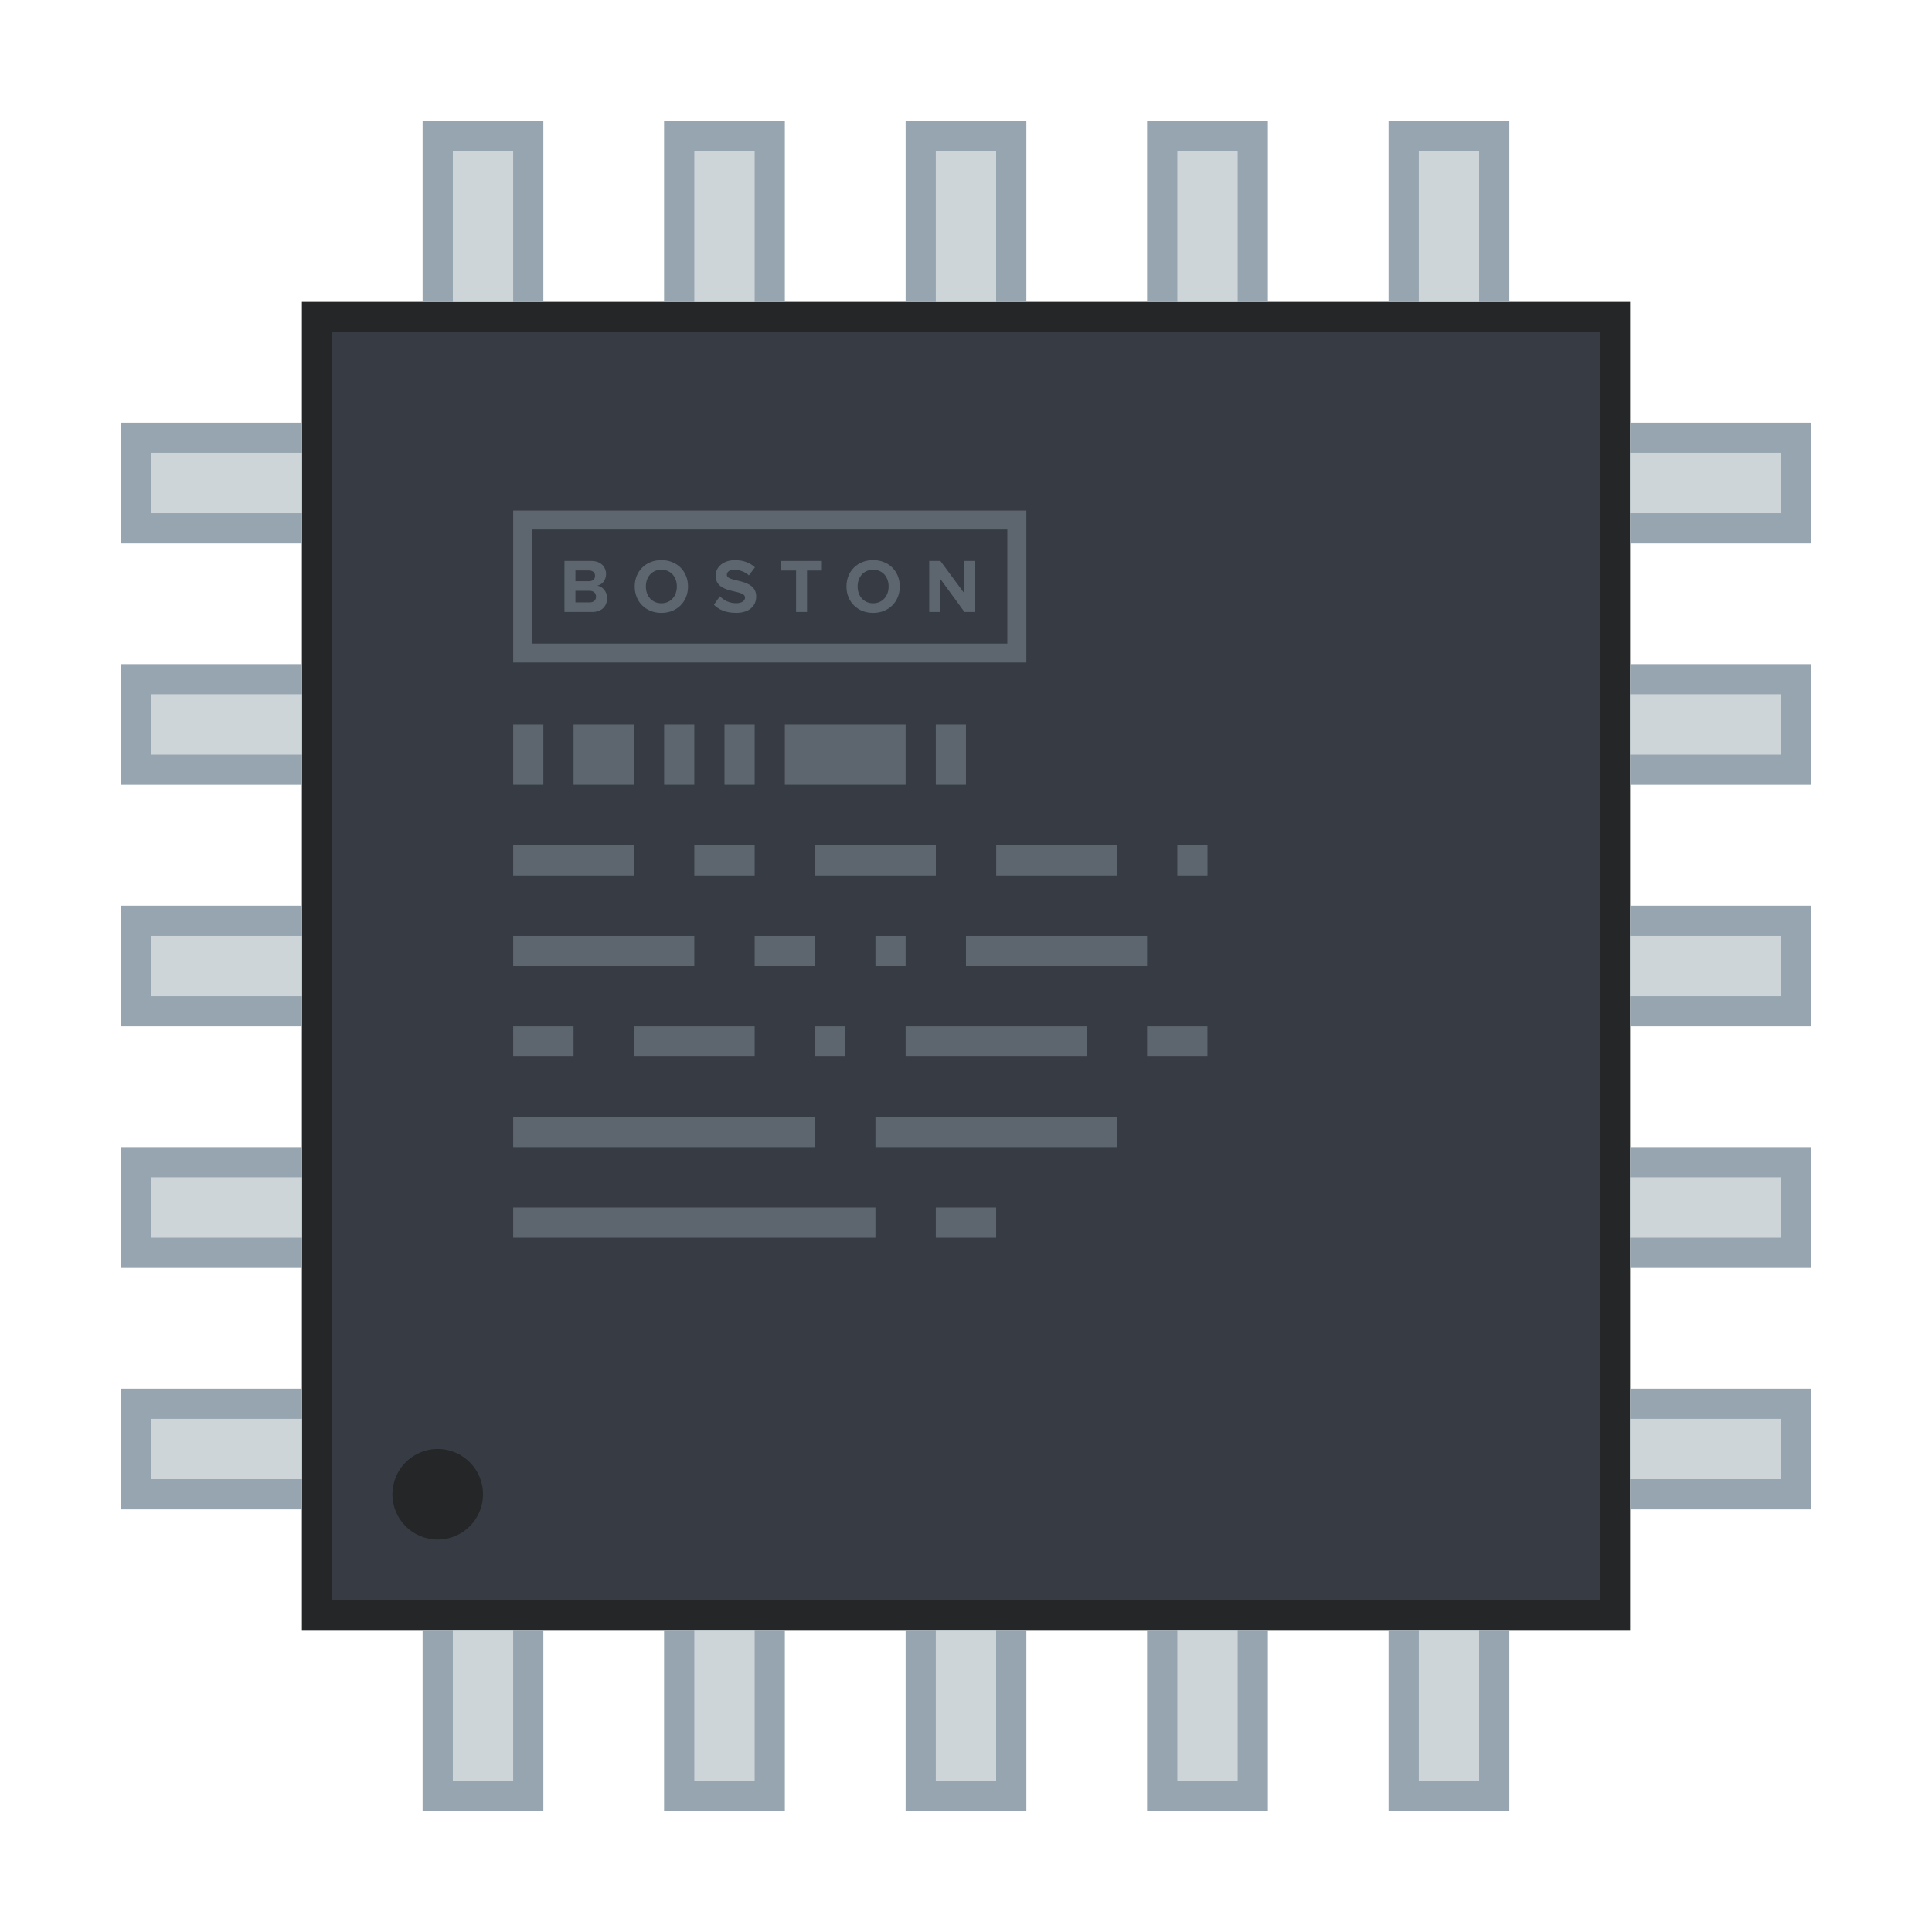
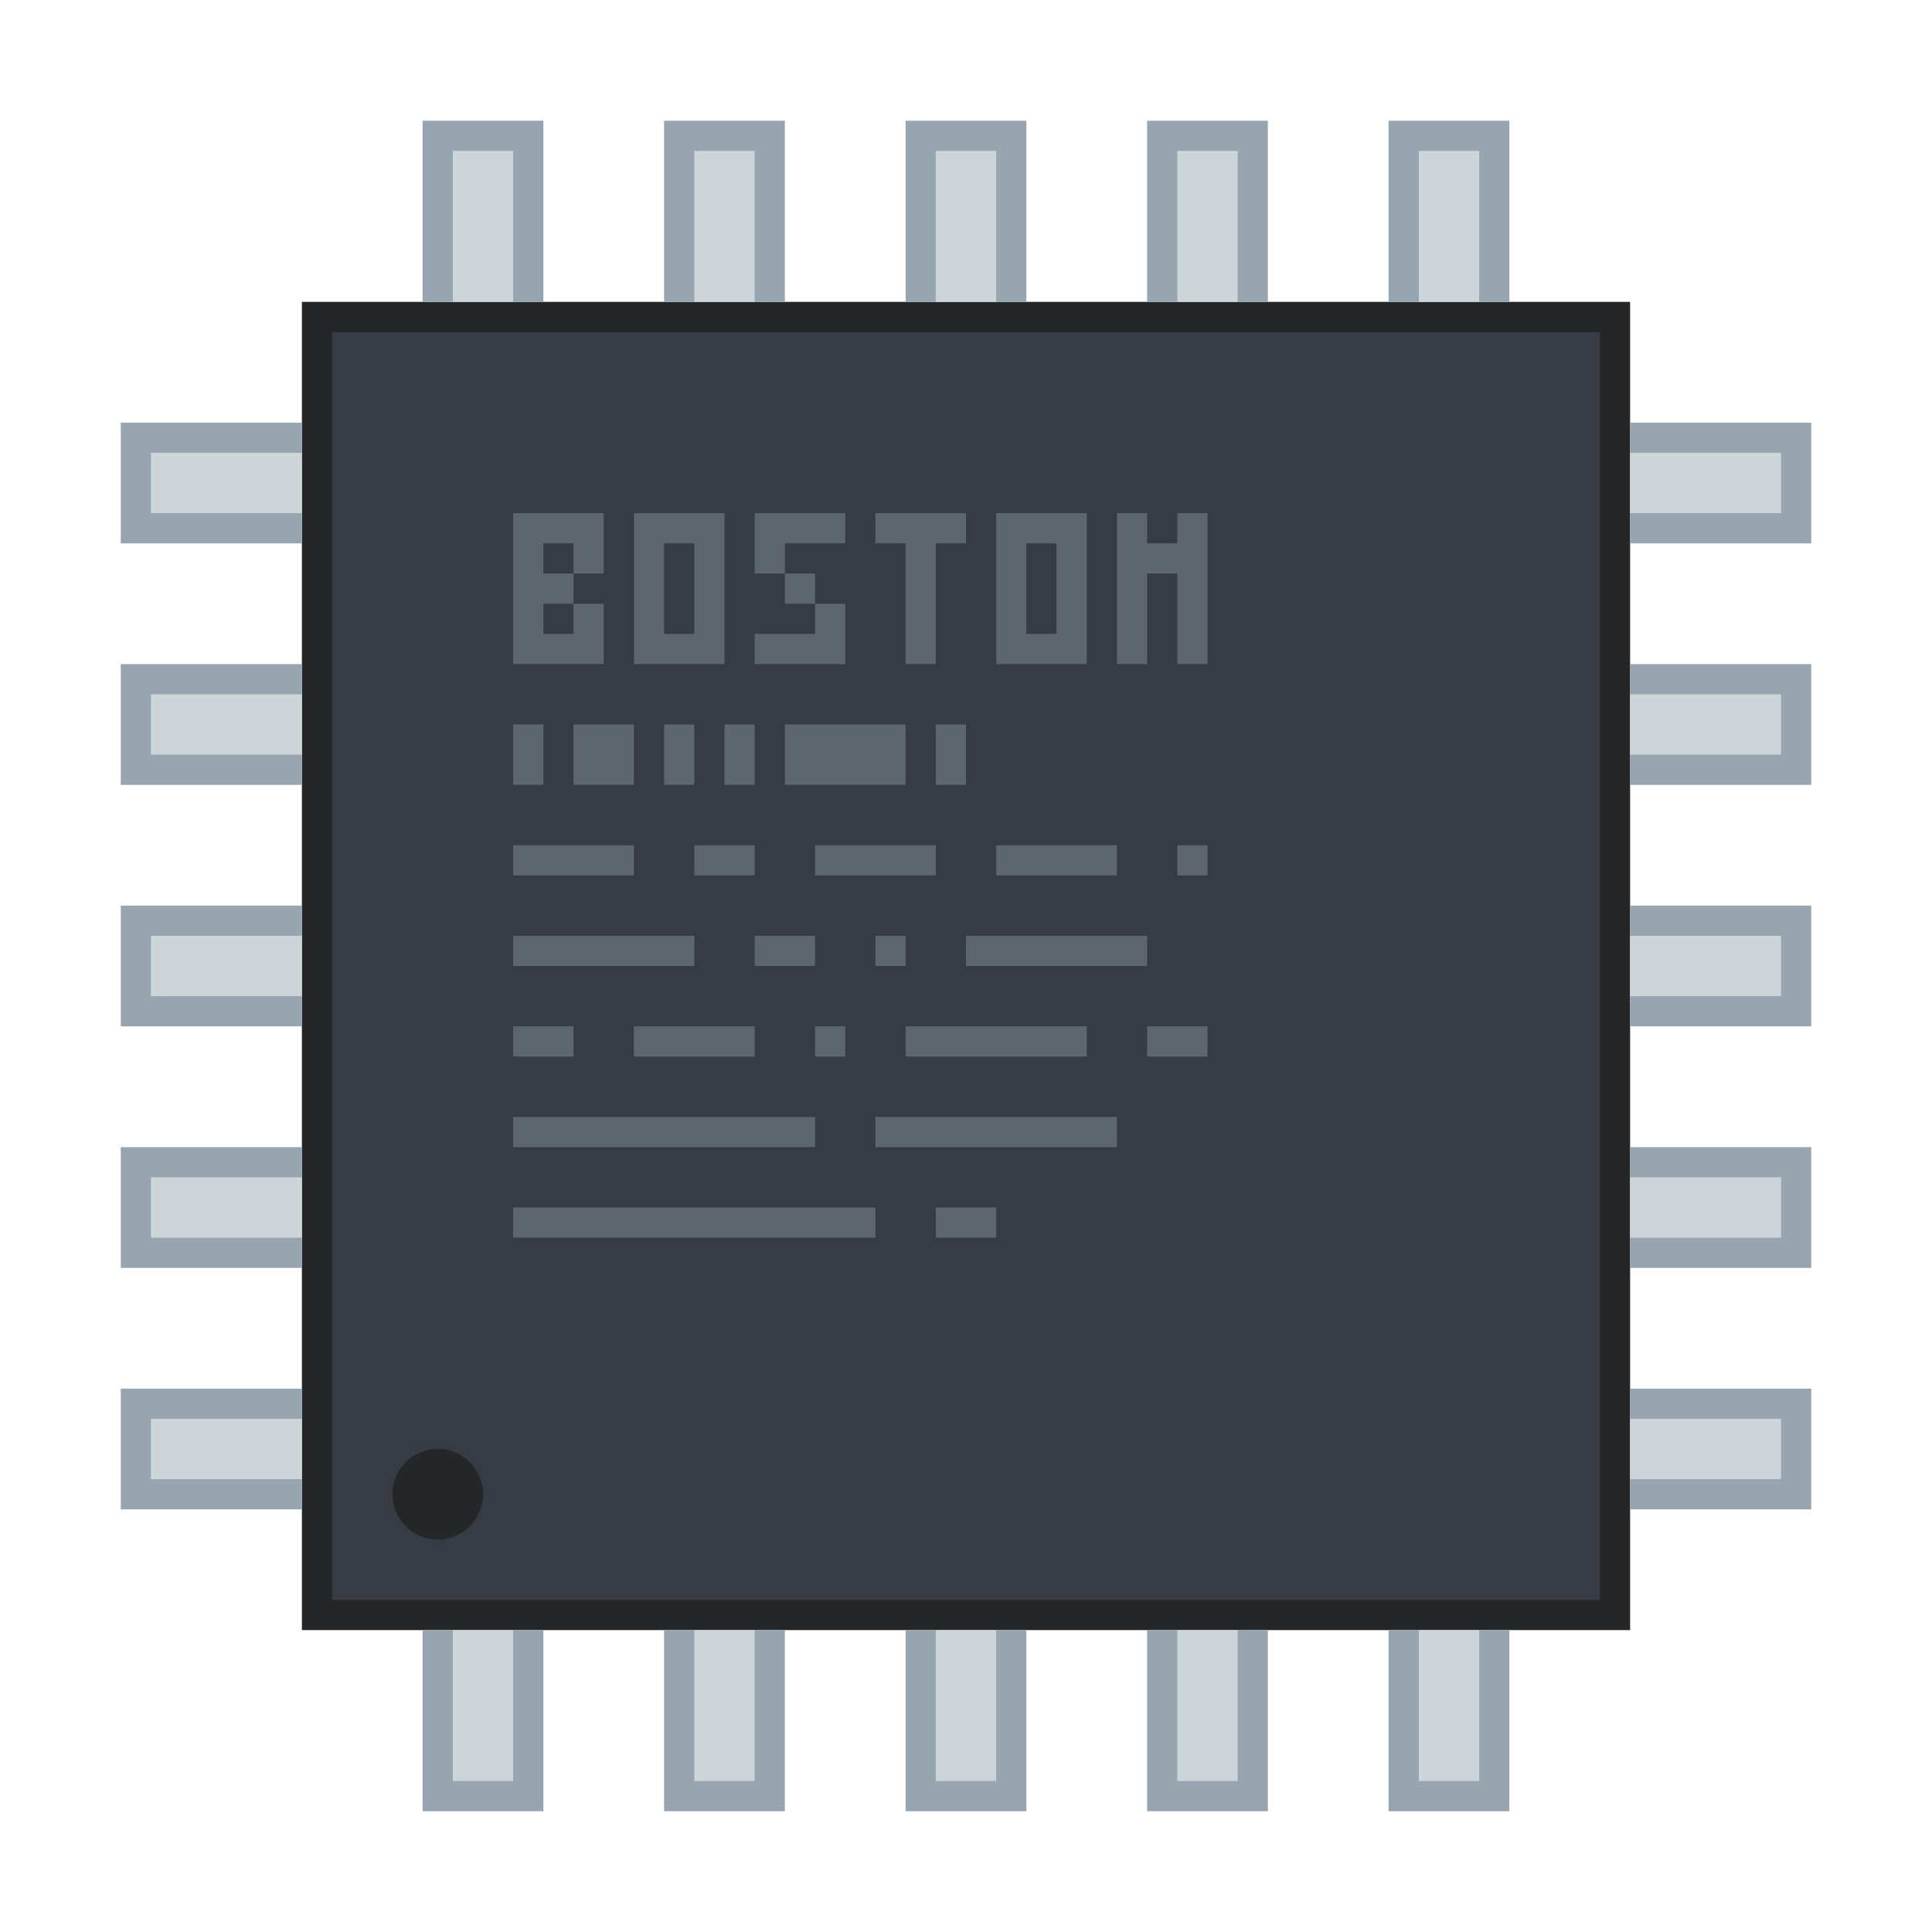
<svg xmlns="http://www.w3.org/2000/svg" width="128" height="128" viewBox="0 0 33.867 33.867" version="1.1" id="svg2634">
  <defs id="defs2628" />
  <g id="layer1" transform="translate(-82.55,-136.1333)">
-     <g id="g5091">
+     <g id="g1115">
      <rect ry="0" y="141.425" x="87.842" height="23.283" width="23.283" id="rect978" style="opacity:1;fill:#252627;fill-opacity:1;stroke:none;stroke-width:0.529;stroke-linecap:round;stroke-linejoin:bevel;stroke-miterlimit:4;stroke-dasharray:none;stroke-opacity:1" />
      <rect ry="0" transform="rotate(90)" y="-92.075" x="138.25" height="2.117" width="3.175" id="rect982-3-6" style="opacity:1;fill:#96a5af;fill-opacity:1;stroke:none;stroke-width:0.529;stroke-linecap:round;stroke-linejoin:bevel;stroke-miterlimit:4;stroke-dasharray:none;stroke-opacity:1" />
      <rect transform="rotate(90)" y="-109.008" x="138.25" height="2.117" width="3.175" id="rect982-3-6-7" style="opacity:1;fill:#96a5af;fill-opacity:1;stroke:none;stroke-width:0.529;stroke-linecap:round;stroke-linejoin:bevel;stroke-miterlimit:4;stroke-dasharray:none;stroke-opacity:1" />
      <rect transform="rotate(90)" y="-104.775" x="138.25" height="2.117" width="3.175" id="rect982-3-6-5" style="opacity:1;fill:#96a5af;fill-opacity:1;stroke:none;stroke-width:0.529;stroke-linecap:round;stroke-linejoin:bevel;stroke-miterlimit:4;stroke-dasharray:none;stroke-opacity:1" />
      <rect transform="rotate(90)" y="-100.542" x="138.25" height="2.117" width="3.175" id="rect982-3-6-3" style="opacity:1;fill:#96a5af;fill-opacity:1;stroke:none;stroke-width:0.529;stroke-linecap:round;stroke-linejoin:bevel;stroke-miterlimit:4;stroke-dasharray:none;stroke-opacity:1" />
      <rect transform="rotate(90)" y="-96.308" x="138.25" height="2.117" width="3.175" id="rect982-3-6-56" style="opacity:1;fill:#96a5af;fill-opacity:1;stroke:none;stroke-width:0.529;stroke-linecap:round;stroke-linejoin:bevel;stroke-miterlimit:4;stroke-dasharray:none;stroke-opacity:1" />
      <rect ry="0" transform="rotate(90)" y="-92.075" x="164.708" height="2.117" width="3.175" id="rect982-3-6-2" style="opacity:1;fill:#96a5af;fill-opacity:1;stroke:none;stroke-width:0.529;stroke-linecap:round;stroke-linejoin:bevel;stroke-miterlimit:4;stroke-dasharray:none;stroke-opacity:1" />
      <rect transform="rotate(90)" y="-109.008" x="164.708" height="2.117" width="3.175" id="rect982-3-6-7-9" style="opacity:1;fill:#96a5af;fill-opacity:1;stroke:none;stroke-width:0.529;stroke-linecap:round;stroke-linejoin:bevel;stroke-miterlimit:4;stroke-dasharray:none;stroke-opacity:1" />
      <rect transform="rotate(90)" y="-104.775" x="164.708" height="2.117" width="3.175" id="rect982-3-6-5-1" style="opacity:1;fill:#96a5af;fill-opacity:1;stroke:none;stroke-width:0.529;stroke-linecap:round;stroke-linejoin:bevel;stroke-miterlimit:4;stroke-dasharray:none;stroke-opacity:1" />
      <rect transform="rotate(90)" y="-100.542" x="164.708" height="2.117" width="3.175" id="rect982-3-6-3-2" style="opacity:1;fill:#96a5af;fill-opacity:1;stroke:none;stroke-width:0.529;stroke-linecap:round;stroke-linejoin:bevel;stroke-miterlimit:4;stroke-dasharray:none;stroke-opacity:1" />
      <rect transform="rotate(90)" y="-96.308" x="164.708" height="2.117" width="3.175" id="rect982-3-6-56-7" style="opacity:1;fill:#96a5af;fill-opacity:1;stroke:none;stroke-width:0.529;stroke-linecap:round;stroke-linejoin:bevel;stroke-miterlimit:4;stroke-dasharray:none;stroke-opacity:1" />
      <rect ry="0" transform="scale(-1,1)" y="160.475" x="-87.842" height="2.117" width="3.175" id="rect982-3-6-0" style="opacity:1;fill:#96a5af;fill-opacity:1;stroke:none;stroke-width:0.529;stroke-linecap:round;stroke-linejoin:bevel;stroke-miterlimit:4;stroke-dasharray:none;stroke-opacity:1" />
      <rect ry="9.4707036e-07" transform="scale(-1,1)" y="143.542" x="-87.842" height="2.117" width="3.175" id="rect982-3-6-7-93" style="opacity:1;fill:#96a5af;fill-opacity:1;stroke:none;stroke-width:0.529;stroke-linecap:round;stroke-linejoin:bevel;stroke-miterlimit:4;stroke-dasharray:none;stroke-opacity:1" />
      <rect transform="scale(-1,1)" y="147.775" x="-87.842" height="2.117" width="3.175" id="rect982-3-6-5-6" style="opacity:1;fill:#96a5af;fill-opacity:1;stroke:none;stroke-width:0.529;stroke-linecap:round;stroke-linejoin:bevel;stroke-miterlimit:4;stroke-dasharray:none;stroke-opacity:1" />
      <rect transform="scale(-1,1)" y="152.008" x="-87.842" height="2.117" width="3.175" id="rect982-3-6-3-0" style="opacity:1;fill:#96a5af;fill-opacity:1;stroke:none;stroke-width:0.529;stroke-linecap:round;stroke-linejoin:bevel;stroke-miterlimit:4;stroke-dasharray:none;stroke-opacity:1" />
      <rect transform="scale(-1,1)" y="156.242" x="-87.842" height="2.117" width="3.175" id="rect982-3-6-56-6" style="opacity:1;fill:#96a5af;fill-opacity:1;stroke:none;stroke-width:0.529;stroke-linecap:round;stroke-linejoin:bevel;stroke-miterlimit:4;stroke-dasharray:none;stroke-opacity:1" />
      <rect ry="0" transform="scale(-1,1)" y="160.475" x="-114.3" height="2.117" width="3.175" id="rect982-3-6-0-2" style="opacity:1;fill:#96a5af;fill-opacity:1;stroke:none;stroke-width:0.529;stroke-linecap:round;stroke-linejoin:bevel;stroke-miterlimit:4;stroke-dasharray:none;stroke-opacity:1" />
      <rect transform="scale(-1,1)" y="143.542" x="-114.3" height="2.117" width="3.175" id="rect982-3-6-7-93-0" style="opacity:1;fill:#96a5af;fill-opacity:1;stroke:none;stroke-width:0.529;stroke-linecap:round;stroke-linejoin:bevel;stroke-miterlimit:4;stroke-dasharray:none;stroke-opacity:1" />
      <rect transform="scale(-1,1)" y="147.775" x="-114.3" height="2.117" width="3.175" id="rect982-3-6-5-6-2" style="opacity:1;fill:#96a5af;fill-opacity:1;stroke:none;stroke-width:0.529;stroke-linecap:round;stroke-linejoin:bevel;stroke-miterlimit:4;stroke-dasharray:none;stroke-opacity:1" />
      <rect transform="scale(-1,1)" y="152.008" x="-114.3" height="2.117" width="3.175" id="rect982-3-6-3-0-3" style="opacity:1;fill:#96a5af;fill-opacity:1;stroke:none;stroke-width:0.529;stroke-linecap:round;stroke-linejoin:bevel;stroke-miterlimit:4;stroke-dasharray:none;stroke-opacity:1" />
      <rect transform="scale(-1,1)" y="156.242" x="-114.3" height="2.117" width="3.175" id="rect982-3-6-56-6-7" style="opacity:1;fill:#96a5af;fill-opacity:1;stroke:none;stroke-width:0.529;stroke-linecap:round;stroke-linejoin:bevel;stroke-miterlimit:4;stroke-dasharray:none;stroke-opacity:1" />
      <rect y="141.954" x="88.371" height="22.225" width="22.225" id="rect1143" style="opacity:1;fill:#373b43;fill-opacity:1;stroke:none;stroke-width:0.529;stroke-linecap:round;stroke-linejoin:bevel;stroke-miterlimit:4;stroke-dasharray:none;stroke-opacity:1" />
      <rect y="138.779" x="90.488" height="2.646" width="1.058" id="rect1145" style="opacity:1;fill:#cdd5d9;fill-opacity:1;stroke:none;stroke-width:0.529;stroke-linecap:round;stroke-linejoin:bevel;stroke-miterlimit:4;stroke-dasharray:none;stroke-opacity:1" />
      <rect y="138.779" x="94.721" height="2.646" width="1.058" id="rect1147" style="opacity:1;fill:#cdd5d9;fill-opacity:1;stroke:none;stroke-width:0.529;stroke-linecap:round;stroke-linejoin:bevel;stroke-miterlimit:4;stroke-dasharray:none;stroke-opacity:1" />
      <rect y="138.779" x="98.954" height="2.646" width="1.058" id="rect1149" style="opacity:1;fill:#cdd5d9;fill-opacity:1;stroke:none;stroke-width:0.529;stroke-linecap:round;stroke-linejoin:bevel;stroke-miterlimit:4;stroke-dasharray:none;stroke-opacity:1" />
      <rect y="138.779" x="103.188" height="2.646" width="1.058" id="rect1151" style="opacity:1;fill:#cdd5d9;fill-opacity:1;stroke:none;stroke-width:0.529;stroke-linecap:round;stroke-linejoin:bevel;stroke-miterlimit:4;stroke-dasharray:none;stroke-opacity:1" />
      <rect y="138.779" x="107.421" height="2.646" width="1.058" id="rect1153" style="opacity:1;fill:#cdd5d9;fill-opacity:1;stroke:none;stroke-width:0.529;stroke-linecap:round;stroke-linejoin:bevel;stroke-miterlimit:4;stroke-dasharray:none;stroke-opacity:1" />
      <rect y="144.071" x="85.196" height="1.058" width="2.646" id="rect1174" style="opacity:1;fill:#cdd5d9;fill-opacity:1;stroke:none;stroke-width:0.529;stroke-linecap:round;stroke-linejoin:bevel;stroke-miterlimit:4;stroke-dasharray:none;stroke-opacity:1" />
      <rect y="144.071" x="111.125" height="1.058" width="2.646" id="rect1176" style="opacity:1;fill:#cdd5d9;fill-opacity:1;stroke:none;stroke-width:0.529;stroke-linecap:round;stroke-linejoin:bevel;stroke-miterlimit:4;stroke-dasharray:none;stroke-opacity:1" />
      <rect y="148.304" x="85.196" height="1.058" width="2.646" id="rect1178" style="opacity:1;fill:#cdd5d9;fill-opacity:1;stroke:none;stroke-width:0.529;stroke-linecap:round;stroke-linejoin:bevel;stroke-miterlimit:4;stroke-dasharray:none;stroke-opacity:1" />
      <rect y="148.304" x="111.125" height="1.058" width="2.646" id="rect1180" style="opacity:1;fill:#cdd5d9;fill-opacity:1;stroke:none;stroke-width:0.529;stroke-linecap:round;stroke-linejoin:bevel;stroke-miterlimit:4;stroke-dasharray:none;stroke-opacity:1" />
      <rect y="152.538" x="85.196" height="1.058" width="2.646" id="rect1182" style="opacity:1;fill:#cdd5d9;fill-opacity:1;stroke:none;stroke-width:0.529;stroke-linecap:round;stroke-linejoin:bevel;stroke-miterlimit:4;stroke-dasharray:none;stroke-opacity:1" />
      <rect y="152.538" x="111.125" height="1.058" width="2.646" id="rect1184" style="opacity:1;fill:#cdd5d9;fill-opacity:1;stroke:none;stroke-width:0.529;stroke-linecap:round;stroke-linejoin:bevel;stroke-miterlimit:4;stroke-dasharray:none;stroke-opacity:1" />
      <rect y="156.771" x="85.196" height="1.058" width="2.646" id="rect1186" style="opacity:1;fill:#cdd5d9;fill-opacity:1;stroke:none;stroke-width:0.529;stroke-linecap:round;stroke-linejoin:bevel;stroke-miterlimit:4;stroke-dasharray:none;stroke-opacity:1" />
      <rect y="156.771" x="111.125" height="1.058" width="2.646" id="rect1188" style="opacity:1;fill:#cdd5d9;fill-opacity:1;stroke:none;stroke-width:0.529;stroke-linecap:round;stroke-linejoin:bevel;stroke-miterlimit:4;stroke-dasharray:none;stroke-opacity:1" />
      <rect y="161.004" x="85.196" height="1.058" width="2.646" id="rect1190" style="opacity:1;fill:#cdd5d9;fill-opacity:1;stroke:none;stroke-width:0.529;stroke-linecap:round;stroke-linejoin:bevel;stroke-miterlimit:4;stroke-dasharray:none;stroke-opacity:1" />
      <rect y="161.004" x="111.125" height="1.058" width="2.646" id="rect1192" style="opacity:1;fill:#cdd5d9;fill-opacity:1;stroke:none;stroke-width:0.529;stroke-linecap:round;stroke-linejoin:bevel;stroke-miterlimit:4;stroke-dasharray:none;stroke-opacity:1" />
      <rect y="164.708" x="90.488" height="2.646" width="1.058" id="rect1194" style="opacity:1;fill:#cdd5d9;fill-opacity:1;stroke:none;stroke-width:0.529;stroke-linecap:round;stroke-linejoin:bevel;stroke-miterlimit:4;stroke-dasharray:none;stroke-opacity:1" />
      <rect y="164.708" x="94.721" height="2.646" width="1.058" id="rect1196" style="opacity:1;fill:#cdd5d9;fill-opacity:1;stroke:none;stroke-width:0.529;stroke-linecap:round;stroke-linejoin:bevel;stroke-miterlimit:4;stroke-dasharray:none;stroke-opacity:1" />
      <rect y="164.708" x="98.954" height="2.646" width="1.058" id="rect1198" style="opacity:1;fill:#cdd5d9;fill-opacity:1;stroke:none;stroke-width:0.529;stroke-linecap:round;stroke-linejoin:bevel;stroke-miterlimit:4;stroke-dasharray:none;stroke-opacity:1" />
      <rect y="164.708" x="103.188" height="2.646" width="1.058" id="rect1200" style="opacity:1;fill:#cdd5d9;fill-opacity:1;stroke:none;stroke-width:0.529;stroke-linecap:round;stroke-linejoin:bevel;stroke-miterlimit:4;stroke-dasharray:none;stroke-opacity:1" />
      <rect y="164.708" x="107.421" height="2.646" width="1.058" id="rect1202" style="opacity:1;fill:#cdd5d9;fill-opacity:1;stroke:none;stroke-width:0.529;stroke-linecap:round;stroke-linejoin:bevel;stroke-miterlimit:4;stroke-dasharray:none;stroke-opacity:1" />
      <circle r="0.794" cy="162.327" cx="90.223" id="path1204" style="opacity:1;fill:#252627;fill-opacity:1;stroke:none;stroke-width:0.529;stroke-linecap:round;stroke-linejoin:bevel;stroke-miterlimit:4;stroke-dasharray:none;stroke-opacity:1" />
      <rect y="150.95" x="91.546" height="0.529" width="2.117" id="rect878" style="opacity:0.4;fill:#96a5af;fill-opacity:1;fill-rule:evenodd;stroke:none;stroke-width:2.117;stroke-linecap:round;stroke-linejoin:bevel;stroke-miterlimit:4;stroke-dasharray:none;stroke-opacity:1" />
      <rect y="150.95" x="94.721" height="0.529" width="1.058" id="rect880" style="opacity:0.4;fill:#96a5af;fill-opacity:1;fill-rule:evenodd;stroke:none;stroke-width:2.117;stroke-linecap:round;stroke-linejoin:bevel;stroke-miterlimit:4;stroke-dasharray:none;stroke-opacity:1" />
      <rect y="150.95" x="96.838" height="0.529" width="2.117" id="rect882" style="opacity:0.4;fill:#96a5af;fill-opacity:1;fill-rule:evenodd;stroke:none;stroke-width:2.117;stroke-linecap:round;stroke-linejoin:bevel;stroke-miterlimit:4;stroke-dasharray:none;stroke-opacity:1" />
      <rect y="150.95" x="100.013" height="0.529" width="2.117" id="rect884" style="opacity:0.4;fill:#96a5af;fill-opacity:1;fill-rule:evenodd;stroke:none;stroke-width:2.117;stroke-linecap:round;stroke-linejoin:bevel;stroke-miterlimit:4;stroke-dasharray:none;stroke-opacity:1" />
      <rect y="150.95" x="103.188" height="0.529" width="0.529" id="rect886" style="opacity:0.4;fill:#96a5af;fill-opacity:1;fill-rule:evenodd;stroke:none;stroke-width:2.117;stroke-linecap:round;stroke-linejoin:bevel;stroke-miterlimit:4;stroke-dasharray:none;stroke-opacity:1" />
      <rect y="152.538" x="91.546" height="0.529" width="3.175" id="rect888" style="opacity:0.4;fill:#96a5af;fill-opacity:1;fill-rule:evenodd;stroke:none;stroke-width:2.117;stroke-linecap:round;stroke-linejoin:bevel;stroke-miterlimit:4;stroke-dasharray:none;stroke-opacity:1" />
      <rect y="152.538" x="95.779" height="0.529" width="1.058" id="rect890" style="opacity:0.4;fill:#96a5af;fill-opacity:1;fill-rule:evenodd;stroke:none;stroke-width:2.117;stroke-linecap:round;stroke-linejoin:bevel;stroke-miterlimit:4;stroke-dasharray:none;stroke-opacity:1" />
      <rect y="152.538" x="97.896" height="0.529" width="0.529" id="rect892" style="opacity:0.4;fill:#96a5af;fill-opacity:1;fill-rule:evenodd;stroke:none;stroke-width:2.117;stroke-linecap:round;stroke-linejoin:bevel;stroke-miterlimit:4;stroke-dasharray:none;stroke-opacity:1" />
      <rect y="152.538" x="99.483" height="0.529" width="3.175" id="rect894" style="opacity:0.4;fill:#96a5af;fill-opacity:1;fill-rule:evenodd;stroke:none;stroke-width:2.117;stroke-linecap:round;stroke-linejoin:bevel;stroke-miterlimit:4;stroke-dasharray:none;stroke-opacity:1" />
      <rect y="154.125" x="91.546" height="0.529" width="1.058" id="rect896" style="opacity:0.4;fill:#96a5af;fill-opacity:1;fill-rule:evenodd;stroke:none;stroke-width:2.117;stroke-linecap:round;stroke-linejoin:bevel;stroke-miterlimit:4;stroke-dasharray:none;stroke-opacity:1" />
      <rect y="154.125" x="93.662" height="0.529" width="2.117" id="rect898" style="opacity:0.4;fill:#96a5af;fill-opacity:1;fill-rule:evenodd;stroke:none;stroke-width:2.117;stroke-linecap:round;stroke-linejoin:bevel;stroke-miterlimit:4;stroke-dasharray:none;stroke-opacity:1" />
      <rect y="154.125" x="96.838" height="0.529" width="0.529" id="rect900" style="opacity:0.4;fill:#96a5af;fill-opacity:1;fill-rule:evenodd;stroke:none;stroke-width:2.117;stroke-linecap:round;stroke-linejoin:bevel;stroke-miterlimit:4;stroke-dasharray:none;stroke-opacity:1" />
      <rect y="154.125" x="98.425" height="0.529" width="3.175" id="rect902" style="opacity:0.4;fill:#96a5af;fill-opacity:1;fill-rule:evenodd;stroke:none;stroke-width:2.117;stroke-linecap:round;stroke-linejoin:bevel;stroke-miterlimit:4;stroke-dasharray:none;stroke-opacity:1" />
      <rect y="154.125" x="102.658" height="0.529" width="1.058" id="rect904" style="opacity:0.4;fill:#96a5af;fill-opacity:1;fill-rule:evenodd;stroke:none;stroke-width:2.117;stroke-linecap:round;stroke-linejoin:bevel;stroke-miterlimit:4;stroke-dasharray:none;stroke-opacity:1" />
      <rect y="155.713" x="91.546" height="0.529" width="5.292" id="rect921" style="opacity:0.4;fill:#96a5af;fill-opacity:1;fill-rule:evenodd;stroke:none;stroke-width:2.117;stroke-linecap:round;stroke-linejoin:bevel;stroke-miterlimit:4;stroke-dasharray:none;stroke-opacity:1" />
      <rect y="155.713" x="97.896" height="0.529" width="4.233" id="rect923" style="opacity:0.4;fill:#96a5af;fill-opacity:1;fill-rule:evenodd;stroke:none;stroke-width:2.117;stroke-linecap:round;stroke-linejoin:bevel;stroke-miterlimit:4;stroke-dasharray:none;stroke-opacity:1" />
      <rect y="157.3" x="91.546" height="0.529" width="6.35" id="rect925" style="opacity:0.4;fill:#96a5af;fill-opacity:1;fill-rule:evenodd;stroke:none;stroke-width:2.117;stroke-linecap:round;stroke-linejoin:bevel;stroke-miterlimit:4;stroke-dasharray:none;stroke-opacity:1" />
      <rect y="157.3" x="98.954" height="0.529" width="1.058" id="rect927" style="opacity:0.4;fill:#96a5af;fill-opacity:1;fill-rule:evenodd;stroke:none;stroke-width:2.117;stroke-linecap:round;stroke-linejoin:bevel;stroke-miterlimit:4;stroke-dasharray:none;stroke-opacity:1" />
      <rect y="148.833" x="91.546" height="1.058" width="0.529" id="rect1031" style="opacity:0.4;fill:#96a5af;fill-opacity:1;fill-rule:evenodd;stroke:none;stroke-width:2.117;stroke-linecap:round;stroke-linejoin:bevel;stroke-miterlimit:4;stroke-dasharray:none;stroke-opacity:1" />
      <rect y="148.833" x="92.604" height="1.058" width="1.058" id="rect1033" style="opacity:0.4;fill:#96a5af;fill-opacity:1;fill-rule:evenodd;stroke:none;stroke-width:2.117;stroke-linecap:round;stroke-linejoin:bevel;stroke-miterlimit:4;stroke-dasharray:none;stroke-opacity:1" />
      <rect y="148.833" x="94.192" height="1.058" width="0.529" id="rect1035" style="opacity:0.4;fill:#96a5af;fill-opacity:1;fill-rule:evenodd;stroke:none;stroke-width:2.117;stroke-linecap:round;stroke-linejoin:bevel;stroke-miterlimit:4;stroke-dasharray:none;stroke-opacity:1" />
      <rect y="148.833" x="95.25" height="1.058" width="0.529" id="rect1037" style="opacity:0.4;fill:#96a5af;fill-opacity:1;fill-rule:evenodd;stroke:none;stroke-width:2.117;stroke-linecap:round;stroke-linejoin:bevel;stroke-miterlimit:4;stroke-dasharray:none;stroke-opacity:1" />
      <rect y="148.833" x="96.308" height="1.058" width="2.117" id="rect1039" style="opacity:0.4;fill:#96a5af;fill-opacity:1;fill-rule:evenodd;stroke:none;stroke-width:2.117;stroke-linecap:round;stroke-linejoin:bevel;stroke-miterlimit:4;stroke-dasharray:none;stroke-opacity:1" />
      <rect y="148.833" x="98.954" height="1.058" width="0.529" id="rect1041" style="opacity:0.4;fill:#96a5af;fill-opacity:1;fill-rule:evenodd;stroke:none;stroke-width:2.117;stroke-linecap:round;stroke-linejoin:bevel;stroke-miterlimit:4;stroke-dasharray:none;stroke-opacity:1" />
      <text id="text1045" y="161.605" x="92.393" style="font-style:normal;font-variant:normal;font-weight:normal;font-stretch:normal;font-size:7.761px;line-height:1.25;font-family:monospace;-inkscape-font-specification:monospace;letter-spacing:0px;word-spacing:0px;fill:#000000;fill-opacity:1;stroke:none;stroke-width:0.265" xml:space="preserve">
        <tspan style="font-style:normal;font-variant:normal;font-weight:normal;font-stretch:normal;font-family:monospace;-inkscape-font-specification:monospace;stroke-width:0.265" y="168.472" x="92.393" id="tspan1043" />
      </text>
-       <path id="rect3339-7" d="m 91.546,145.082 v 2.332 0.333 h 8.996 v -0.333 -1.999 -0.333 h -8.662 z m 0.333,0.333 h 8.329 v 1.999 h -8.329 z" style="opacity:0.4;fill:#96a5af;fill-opacity:1;fill-rule:nonzero;stroke:none;stroke-width:0.416;stroke-linecap:square;stroke-linejoin:bevel;stroke-miterlimit:4;stroke-dasharray:none;stroke-dashoffset:35;stroke-opacity:1" />
-       <g id="text8415-3-3" style="font-style:normal;font-variant:normal;font-weight:bold;font-stretch:normal;font-size:1.342px;line-height:1.25;font-family:'Proxima Nova';-inkscape-font-specification:'Proxima Nova Bold';letter-spacing:0.51px;word-spacing:0px;opacity:0.4;fill:#96a5af;fill-opacity:1;stroke:none;stroke-width:0.014" aria-label="BOSTON">
-         <path id="path4840" style="font-style:normal;font-variant:normal;font-weight:bold;font-stretch:normal;font-family:'Proxima Nova';-inkscape-font-specification:'Proxima Nova Bold';letter-spacing:0.383px;fill:#96a5af;stroke-width:0.014" d="m 92.932,146.861 c 0.172,0 0.26,-0.107 0.26,-0.243 0,-0.111 -0.075,-0.204 -0.172,-0.219 0.085,-0.017 0.154,-0.094 0.154,-0.205 0,-0.119 -0.087,-0.228 -0.258,-0.228 h -0.471 v 0.895 z m -0.056,-0.54 h -0.239 v -0.188 h 0.239 c 0.064,0 0.105,0.039 0.105,0.094 0,0.058 -0.04,0.094 -0.105,0.094 z m 0.008,0.372 h -0.247 v -0.204 h 0.247 c 0.074,0 0.114,0.046 0.114,0.102 0,0.064 -0.043,0.102 -0.114,0.102 z" />
-         <path id="path4842" style="font-style:normal;font-variant:normal;font-weight:bold;font-stretch:normal;font-family:'Proxima Nova';-inkscape-font-specification:'Proxima Nova Bold';letter-spacing:0.383px;fill:#96a5af;stroke-width:0.014" d="m 94.144,146.877 c 0.27,0 0.467,-0.193 0.467,-0.463 0,-0.27 -0.197,-0.463 -0.467,-0.463 -0.271,0 -0.468,0.193 -0.468,0.463 0,0.27 0.197,0.463 0.468,0.463 z m 0,-0.169 c -0.166,0 -0.272,-0.127 -0.272,-0.294 0,-0.168 0.106,-0.294 0.272,-0.294 0.165,0 0.271,0.126 0.271,0.294 0,0.166 -0.106,0.294 -0.271,0.294 z" />
-         <path id="path4844" style="font-style:normal;font-variant:normal;font-weight:bold;font-stretch:normal;font-family:'Proxima Nova';-inkscape-font-specification:'Proxima Nova Bold';letter-spacing:0.383px;fill:#96a5af;stroke-width:0.014" d="m 95.448,146.877 c 0.24,0 0.358,-0.123 0.358,-0.287 0,-0.334 -0.514,-0.239 -0.514,-0.38 0,-0.054 0.046,-0.089 0.126,-0.089 0.091,0 0.188,0.031 0.26,0.098 l 0.106,-0.142 c -0.089,-0.082 -0.207,-0.125 -0.349,-0.125 -0.211,0 -0.34,0.123 -0.34,0.272 0,0.337 0.515,0.228 0.515,0.384 0,0.052 -0.05,0.099 -0.156,0.099 -0.123,0 -0.221,-0.056 -0.285,-0.122 l -0.105,0.149 c 0.085,0.085 0.208,0.142 0.381,0.142 z" />
-         <path id="path4846" style="font-style:normal;font-variant:normal;font-weight:bold;font-stretch:normal;font-family:'Proxima Nova';-inkscape-font-specification:'Proxima Nova Bold';letter-spacing:0.383px;fill:#96a5af;stroke-width:0.014" d="m 96.697,146.861 v -0.727 h 0.26 v -0.168 h -0.714 v 0.168 h 0.262 v 0.727 z" />
-         <path id="path4848" style="font-style:normal;font-variant:normal;font-weight:bold;font-stretch:normal;font-family:'Proxima Nova';-inkscape-font-specification:'Proxima Nova Bold';letter-spacing:0.383px;fill:#96a5af;stroke-width:0.014" d="m 97.856,146.877 c 0.27,0 0.467,-0.193 0.467,-0.463 0,-0.27 -0.197,-0.463 -0.467,-0.463 -0.271,0 -0.468,0.193 -0.468,0.463 0,0.27 0.197,0.463 0.468,0.463 z m 0,-0.169 c -0.166,0 -0.272,-0.127 -0.272,-0.294 0,-0.168 0.106,-0.294 0.272,-0.294 0.165,0 0.271,0.126 0.271,0.294 0,0.166 -0.106,0.294 -0.271,0.294 z" />
-         <path id="path4850" style="font-style:normal;font-variant:normal;font-weight:bold;font-stretch:normal;font-family:'Proxima Nova';-inkscape-font-specification:'Proxima Nova Bold';letter-spacing:0.383px;fill:#96a5af;stroke-width:0.014" d="m 99.641,146.861 v -0.895 h -0.191 v 0.562 l -0.415,-0.562 h -0.196 v 0.895 h 0.191 v -0.584 l 0.427,0.584 z" />
-       </g>
+       <path id="rect991" transform="matrix(0.2645833,0,0,0.2645833,82.55,136.1333)" d="m 34,34 v 10 h 2 4 v -2 -2 h -2 v 2 h -2 v -2 h 2 v -2 h -2 v -2 h 2 v 2 h 2 v -2 -2 h -4 z m 8,0 v 10 h 6 V 34 Z m 8,0 v 4 h 2 v -2 h 4 v -2 h -4 z m 2,4 v 2 h 2 v -2 z m 2,2 v 2 h -4 v 2 h 4 2 v -4 z m 4,-6 v 2 h 2 v 8 h 2 v -8 h 2 v -2 z m 8,0 v 10 h 6 V 34 Z m 8,0 v 10 h 2 v -6 h 2 v 6 h 2 V 34 h -2 v 2 h -2 v -2 z m -30,2 h 2 v 6 h -2 z m 24,0 h 2 v 6 h -2 z" style="opacity:0.4;fill:#96a5af;fill-opacity:1;fill-rule:nonzero;stroke:none;stroke-width:2;stroke-linecap:square;stroke-linejoin:round;stroke-miterlimit:4;stroke-dasharray:none;stroke-dashoffset:0;stroke-opacity:1" />
    </g>
  </g>
</svg>
